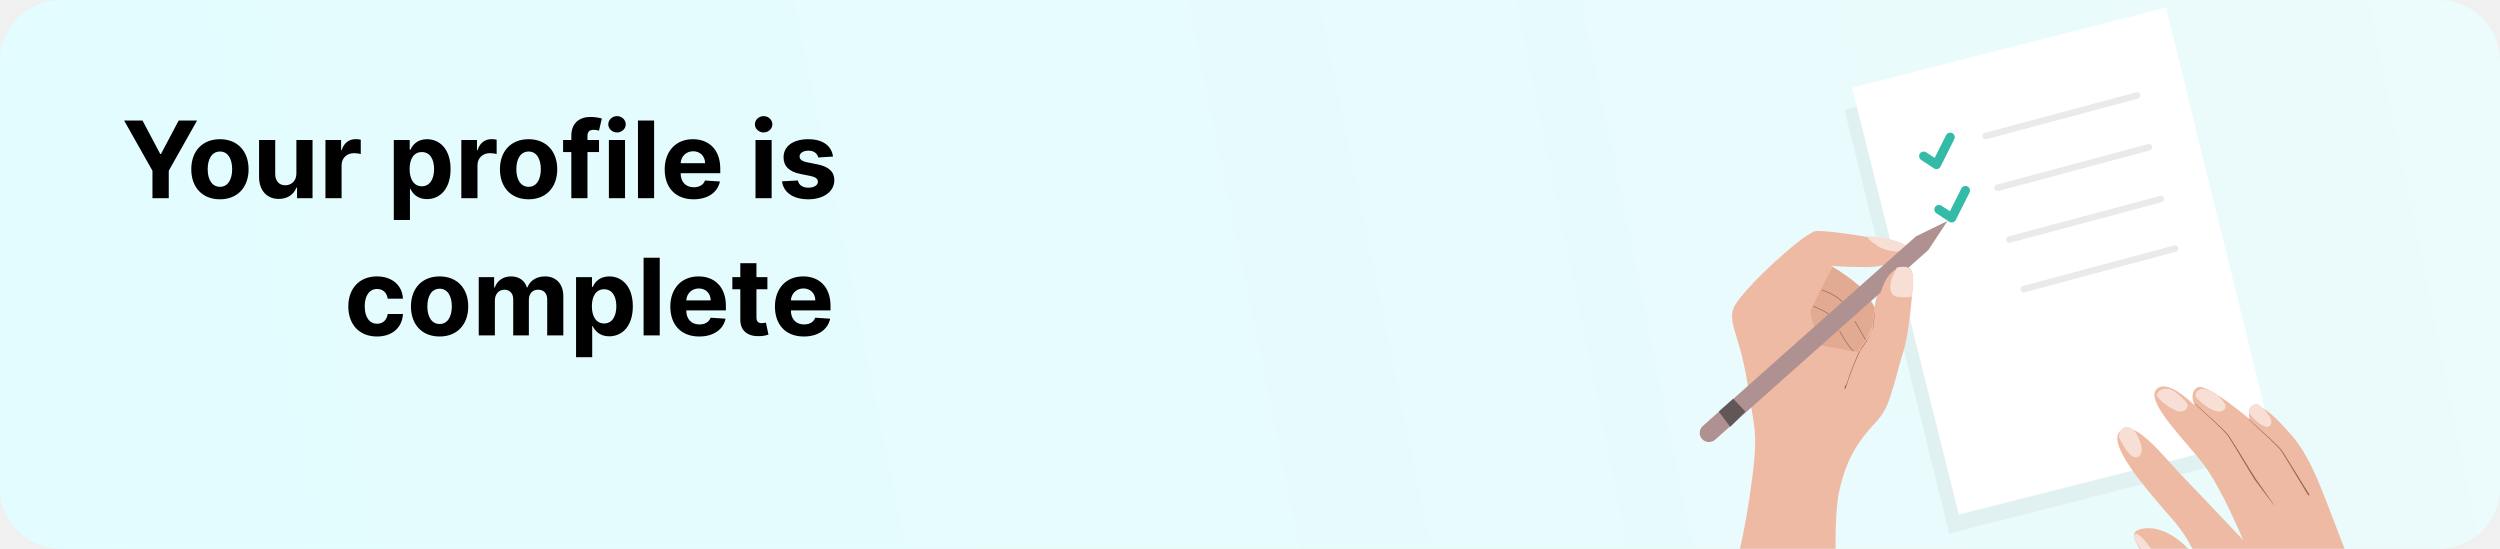
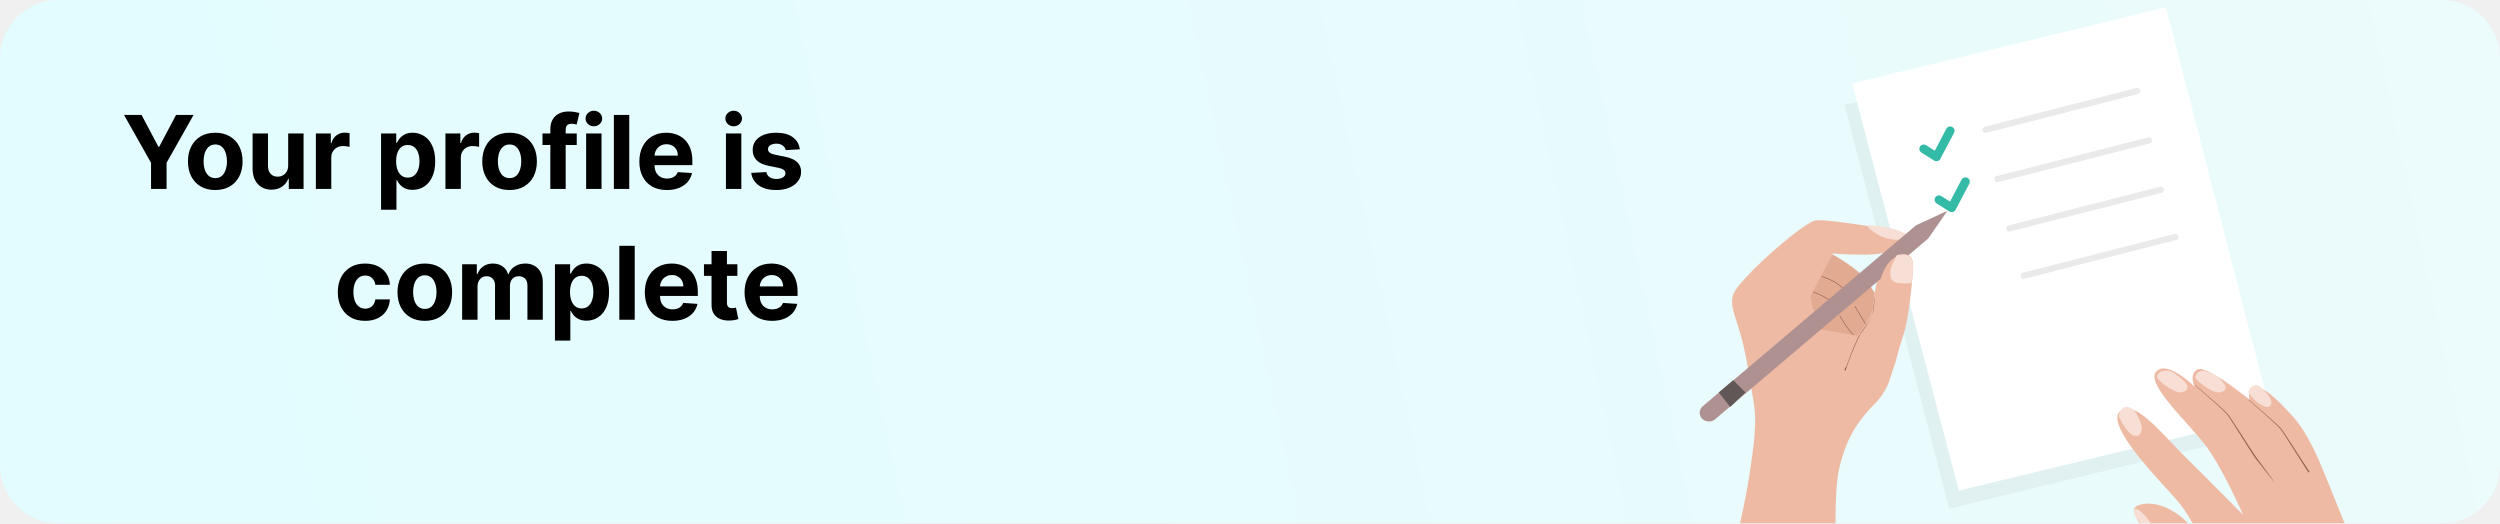
- <svg xmlns="http://www.w3.org/2000/svg" width="328" height="72" viewBox="0 0 328 72" fill="none">
-   <rect width="328" height="72" rx="8" transform="matrix(-1 0 0 1 328 0)" fill="url(#paint0_linear)" />
-   <path d="M16.288 15.818L20.002 22.401V26H22.14V22.401L25.854 15.818H23.442L21.121 20.203H21.021L18.7 15.818H16.288ZM28.854 26.149C31.171 26.149 32.613 24.563 32.613 22.212C32.613 19.845 31.171 18.264 28.854 18.264C26.537 18.264 25.096 19.845 25.096 22.212C25.096 24.563 26.537 26.149 28.854 26.149ZM28.864 24.509C27.795 24.509 27.248 23.529 27.248 22.197C27.248 20.864 27.795 19.88 28.864 19.88C29.913 19.88 30.46 20.864 30.46 22.197C30.46 23.529 29.913 24.509 28.864 24.509ZM38.887 22.749C38.892 23.773 38.191 24.31 37.43 24.31C36.63 24.31 36.113 23.748 36.108 22.848V18.364H33.99V23.226C33.995 25.011 35.039 26.099 36.575 26.099C37.723 26.099 38.549 25.508 38.892 24.613H38.971V26H41.005V18.364H38.887V22.749ZM42.699 26H44.817V21.68C44.817 20.74 45.503 20.094 46.437 20.094C46.731 20.094 47.133 20.143 47.332 20.208V18.329C47.143 18.284 46.88 18.254 46.666 18.254C45.811 18.254 45.11 18.751 44.831 19.696H44.752V18.364H42.699V26ZM51.667 28.864H53.785V24.777H53.85C54.143 25.413 54.785 26.124 56.018 26.124C57.758 26.124 59.115 24.747 59.115 22.192C59.115 19.567 57.698 18.264 56.023 18.264C54.745 18.264 54.133 19.025 53.85 19.646H53.755V18.364H51.667V28.864ZM53.741 22.182C53.741 20.82 54.317 19.95 55.346 19.95C56.395 19.95 56.952 20.859 56.952 22.182C56.952 23.514 56.386 24.439 55.346 24.439C54.327 24.439 53.741 23.544 53.741 22.182ZM60.527 26H62.645V21.68C62.645 20.74 63.331 20.094 64.265 20.094C64.559 20.094 64.962 20.143 65.16 20.208V18.329C64.971 18.284 64.708 18.254 64.494 18.254C63.639 18.254 62.938 18.751 62.66 19.696H62.58V18.364H60.527V26ZM69.35 26.149C71.667 26.149 73.109 24.563 73.109 22.212C73.109 19.845 71.667 18.264 69.35 18.264C67.033 18.264 65.592 19.845 65.592 22.212C65.592 24.563 67.033 26.149 69.35 26.149ZM69.36 24.509C68.291 24.509 67.744 23.529 67.744 22.197C67.744 20.864 68.291 19.88 69.36 19.88C70.409 19.88 70.956 20.864 70.956 22.197C70.956 23.529 70.409 24.509 69.36 24.509ZM78.592 18.364H77.076V17.852C77.076 17.334 77.285 17.031 77.906 17.031C78.16 17.031 78.418 17.086 78.587 17.141L78.96 15.55C78.697 15.47 78.115 15.341 77.464 15.341C76.027 15.341 74.958 16.151 74.958 17.812V18.364H73.879V19.954H74.958V26H77.076V19.954H78.592V18.364ZM79.886 26H82.004V18.364H79.886V26ZM80.95 17.379C81.582 17.379 82.099 16.897 82.099 16.305C82.099 15.719 81.582 15.236 80.95 15.236C80.324 15.236 79.807 15.719 79.807 16.305C79.807 16.897 80.324 17.379 80.95 17.379ZM85.819 15.818H83.701V26H85.819V15.818ZM90.995 26.149C92.884 26.149 94.157 25.229 94.455 23.812L92.497 23.683C92.283 24.265 91.736 24.568 91.03 24.568C89.971 24.568 89.3 23.867 89.3 22.729V22.724H94.5V22.142C94.5 19.547 92.929 18.264 90.911 18.264C88.663 18.264 87.207 19.86 87.207 22.217C87.207 24.638 88.644 26.149 90.995 26.149ZM89.3 21.411C89.345 20.541 90.006 19.845 90.945 19.845C91.865 19.845 92.502 20.501 92.507 21.411H89.3ZM99.123 26H101.24V18.364H99.123V26ZM100.186 17.379C100.818 17.379 101.335 16.897 101.335 16.305C101.335 15.719 100.818 15.236 100.186 15.236C99.56 15.236 99.043 15.719 99.043 16.305C99.043 16.897 99.56 17.379 100.186 17.379ZM109.291 20.541C109.102 19.134 107.968 18.264 106.039 18.264C104.085 18.264 102.798 19.169 102.803 20.641C102.798 21.784 103.519 22.525 105.01 22.823L106.333 23.087C106.999 23.221 107.302 23.465 107.312 23.847C107.302 24.3 106.81 24.623 106.069 24.623C105.313 24.623 104.811 24.3 104.682 23.678L102.599 23.788C102.798 25.249 104.041 26.149 106.064 26.149C108.043 26.149 109.46 25.14 109.465 23.634C109.46 22.53 108.739 21.869 107.257 21.565L105.875 21.287C105.164 21.133 104.901 20.889 104.906 20.521C104.901 20.064 105.418 19.766 106.074 19.766C106.81 19.766 107.247 20.168 107.352 20.66L109.291 20.541ZM49.458 44.149C51.491 44.149 52.769 42.956 52.868 41.201H50.87C50.745 42.016 50.208 42.474 49.482 42.474C48.493 42.474 47.852 41.644 47.852 40.182C47.852 38.74 48.498 37.915 49.482 37.915C50.258 37.915 50.755 38.427 50.87 39.188H52.868C52.779 37.423 51.441 36.264 49.448 36.264C47.131 36.264 45.699 37.87 45.699 40.212C45.699 42.533 47.106 44.149 49.458 44.149ZM57.674 44.149C59.991 44.149 61.433 42.563 61.433 40.212C61.433 37.845 59.991 36.264 57.674 36.264C55.358 36.264 53.916 37.845 53.916 40.212C53.916 42.563 55.358 44.149 57.674 44.149ZM57.684 42.508C56.615 42.508 56.069 41.529 56.069 40.197C56.069 38.864 56.615 37.88 57.684 37.88C58.733 37.88 59.28 38.864 59.28 40.197C59.28 41.529 58.733 42.508 57.684 42.508ZM62.81 44H64.928V39.416C64.928 38.571 65.465 38.009 66.171 38.009C66.867 38.009 67.334 38.486 67.334 39.237V44H69.387V39.337C69.387 38.546 69.84 38.009 70.61 38.009C71.287 38.009 71.794 38.432 71.794 39.282V44H73.907V38.864C73.907 37.209 72.922 36.264 71.5 36.264C70.382 36.264 69.512 36.836 69.198 37.711H69.119C68.875 36.826 68.095 36.264 67.046 36.264C66.017 36.264 65.236 36.811 64.918 37.711H64.829V36.364H62.81V44ZM75.579 46.864H77.697V42.777H77.762C78.055 43.413 78.697 44.124 79.93 44.124C81.67 44.124 83.027 42.747 83.027 40.192C83.027 37.567 81.61 36.264 79.935 36.264C78.657 36.264 78.046 37.025 77.762 37.646H77.668V36.364H75.579V46.864ZM77.653 40.182C77.653 38.82 78.229 37.95 79.258 37.95C80.308 37.95 80.864 38.859 80.864 40.182C80.864 41.514 80.298 42.439 79.258 42.439C78.239 42.439 77.653 41.544 77.653 40.182ZM86.557 33.818H84.439V44H86.557V33.818ZM91.734 44.149C93.623 44.149 94.895 43.229 95.194 41.812L93.235 41.683C93.021 42.265 92.474 42.568 91.768 42.568C90.709 42.568 90.038 41.867 90.038 40.729V40.724H95.239V40.142C95.239 37.547 93.667 36.264 91.649 36.264C89.402 36.264 87.945 37.86 87.945 40.217C87.945 42.638 89.382 44.149 91.734 44.149ZM90.038 39.411C90.083 38.541 90.744 37.845 91.684 37.845C92.603 37.845 93.24 38.501 93.245 39.411H90.038ZM100.682 36.364H99.246V34.534H97.128V36.364H96.084V37.955H97.128V41.932C97.118 43.428 98.137 44.169 99.673 44.104C100.22 44.084 100.608 43.975 100.822 43.906L100.488 42.33C100.384 42.349 100.16 42.399 99.962 42.399C99.539 42.399 99.246 42.24 99.246 41.653V37.955H100.682V36.364ZM105.46 44.149C107.349 44.149 108.622 43.229 108.92 41.812L106.961 41.683C106.748 42.265 106.201 42.568 105.495 42.568C104.436 42.568 103.765 41.867 103.765 40.729V40.724H108.965V40.142C108.965 37.547 107.394 36.264 105.376 36.264C103.128 36.264 101.672 37.86 101.672 40.217C101.672 42.638 103.108 44.149 105.46 44.149ZM103.765 39.411C103.809 38.541 104.471 37.845 105.41 37.845C106.33 37.845 106.966 38.501 106.971 39.411H103.765Z" fill="black" />
-   <mask id="mask0" style="mask-type:alpha" maskUnits="userSpaceOnUse" x="0" y="0" width="328" height="72">
-     <rect width="328" height="72" rx="8" fill="url(#paint1_linear)" />
+ <svg xmlns="http://www.w3.org/2000/svg" width="344" height="72" viewBox="0 0 344 72" fill="none">
+   <rect width="344" height="72" rx="8" transform="matrix(-1 0 0 1 344 0)" fill="url(#paint0_linear_1_53)" />
+   <path d="M17.069 15.818H19.48L21.802 20.203H21.901L24.223 15.818H26.634L22.92 22.401V26H20.783V22.401L17.069 15.818ZM29.621 26.149C28.849 26.149 28.181 25.985 27.617 25.657C27.057 25.326 26.625 24.865 26.32 24.275C26.015 23.682 25.862 22.994 25.862 22.212C25.862 21.423 26.015 20.733 26.32 20.143C26.625 19.55 27.057 19.09 27.617 18.761C28.181 18.43 28.849 18.264 29.621 18.264C30.393 18.264 31.059 18.43 31.619 18.761C32.183 19.09 32.617 19.55 32.922 20.143C33.227 20.733 33.379 21.423 33.379 22.212C33.379 22.994 33.227 23.682 32.922 24.275C32.617 24.865 32.183 25.326 31.619 25.657C31.059 25.985 30.393 26.149 29.621 26.149ZM29.631 24.509C29.982 24.509 30.276 24.409 30.511 24.21C30.746 24.008 30.923 23.733 31.043 23.385C31.165 23.037 31.227 22.641 31.227 22.197C31.227 21.753 31.165 21.357 31.043 21.009C30.923 20.66 30.746 20.385 30.511 20.183C30.276 19.981 29.982 19.88 29.631 19.88C29.276 19.88 28.978 19.981 28.736 20.183C28.497 20.385 28.317 20.66 28.194 21.009C28.075 21.357 28.015 21.753 28.015 22.197C28.015 22.641 28.075 23.037 28.194 23.385C28.317 23.733 28.497 24.008 28.736 24.21C28.978 24.409 29.276 24.509 29.631 24.509ZM39.654 22.749V18.364H41.771V26H39.738V24.613H39.658C39.486 25.06 39.2 25.42 38.798 25.692C38.401 25.963 37.915 26.099 37.342 26.099C36.831 26.099 36.382 25.983 35.994 25.751C35.607 25.519 35.303 25.19 35.085 24.762C34.869 24.334 34.76 23.822 34.757 23.226V18.364H36.874V22.848C36.878 23.299 36.999 23.655 37.237 23.917C37.476 24.179 37.796 24.31 38.197 24.31C38.452 24.31 38.691 24.252 38.913 24.136C39.135 24.016 39.314 23.841 39.45 23.609C39.589 23.377 39.657 23.09 39.654 22.749ZM43.465 26V18.364H45.519V19.696H45.598C45.737 19.222 45.971 18.864 46.299 18.622C46.627 18.377 47.005 18.254 47.433 18.254C47.539 18.254 47.653 18.261 47.776 18.274C47.898 18.287 48.006 18.306 48.099 18.329V20.208C48 20.178 47.862 20.152 47.686 20.129C47.511 20.105 47.35 20.094 47.204 20.094C46.893 20.094 46.614 20.162 46.369 20.298C46.127 20.43 45.935 20.616 45.792 20.854C45.653 21.093 45.583 21.368 45.583 21.68V26H43.465ZM52.434 28.864V18.364H54.522V19.646H54.617C54.71 19.441 54.844 19.232 55.02 19.02C55.199 18.805 55.431 18.625 55.715 18.483C56.004 18.337 56.362 18.264 56.789 18.264C57.346 18.264 57.86 18.41 58.331 18.702C58.801 18.99 59.177 19.426 59.459 20.009C59.741 20.589 59.882 21.317 59.882 22.192C59.882 23.044 59.744 23.763 59.469 24.349C59.197 24.933 58.826 25.375 58.355 25.677C57.888 25.975 57.364 26.124 56.784 26.124C56.373 26.124 56.024 26.056 55.735 25.921C55.45 25.785 55.217 25.614 55.034 25.408C54.852 25.2 54.713 24.989 54.617 24.777H54.552V28.864H52.434ZM54.507 22.182C54.507 22.636 54.57 23.032 54.696 23.37C54.822 23.708 55.005 23.972 55.243 24.16C55.482 24.346 55.772 24.439 56.113 24.439C56.458 24.439 56.75 24.345 56.988 24.155C57.227 23.963 57.407 23.698 57.53 23.36C57.656 23.019 57.719 22.626 57.719 22.182C57.719 21.741 57.658 21.353 57.535 21.018C57.413 20.684 57.232 20.422 56.993 20.233C56.755 20.044 56.461 19.95 56.113 19.95C55.769 19.95 55.477 20.041 55.238 20.223C55.003 20.405 54.822 20.664 54.696 20.999C54.57 21.333 54.507 21.728 54.507 22.182ZM61.294 26V18.364H63.347V19.696H63.426C63.566 19.222 63.799 18.864 64.127 18.622C64.456 18.377 64.833 18.254 65.261 18.254C65.367 18.254 65.481 18.261 65.604 18.274C65.727 18.287 65.834 18.306 65.927 18.329V20.208C65.828 20.178 65.69 20.152 65.514 20.129C65.339 20.105 65.178 20.094 65.032 20.094C64.721 20.094 64.442 20.162 64.197 20.298C63.955 20.43 63.763 20.616 63.62 20.854C63.481 21.093 63.411 21.368 63.411 21.68V26H61.294ZM70.117 26.149C69.345 26.149 68.677 25.985 68.113 25.657C67.553 25.326 67.121 24.865 66.816 24.275C66.511 23.682 66.358 22.994 66.358 22.212C66.358 21.423 66.511 20.733 66.816 20.143C67.121 19.55 67.553 19.09 68.113 18.761C68.677 18.43 69.345 18.264 70.117 18.264C70.889 18.264 71.555 18.43 72.115 18.761C72.679 19.09 73.113 19.55 73.418 20.143C73.723 20.733 73.876 21.423 73.876 22.212C73.876 22.994 73.723 23.682 73.418 24.275C73.113 24.865 72.679 25.326 72.115 25.657C71.555 25.985 70.889 26.149 70.117 26.149ZM70.127 24.509C70.478 24.509 70.772 24.409 71.007 24.21C71.242 24.008 71.419 23.733 71.539 23.385C71.662 23.037 71.723 22.641 71.723 22.197C71.723 21.753 71.662 21.357 71.539 21.009C71.419 20.66 71.242 20.385 71.007 20.183C70.772 19.981 70.478 19.88 70.127 19.88C69.772 19.88 69.474 19.981 69.232 20.183C68.993 20.385 68.813 20.66 68.69 21.009C68.571 21.357 68.511 21.753 68.511 22.197C68.511 22.641 68.571 23.037 68.69 23.385C68.813 23.733 68.993 24.008 69.232 24.21C69.474 24.409 69.772 24.509 70.127 24.509ZM79.359 18.364V19.954H74.646V18.364H79.359ZM75.725 26V17.812C75.725 17.258 75.833 16.799 76.048 16.435C76.267 16.07 76.565 15.797 76.943 15.614C77.321 15.432 77.75 15.341 78.231 15.341C78.555 15.341 78.852 15.366 79.121 15.415C79.392 15.465 79.594 15.51 79.727 15.55L79.349 17.141C79.266 17.114 79.164 17.089 79.041 17.066C78.922 17.043 78.799 17.031 78.673 17.031C78.362 17.031 78.144 17.104 78.022 17.25C77.899 17.392 77.838 17.593 77.838 17.852V26H75.725ZM80.653 26V18.364H82.771V26H80.653ZM81.717 17.379C81.402 17.379 81.132 17.275 80.907 17.066C80.684 16.854 80.573 16.6 80.573 16.305C80.573 16.014 80.684 15.764 80.907 15.555C81.132 15.343 81.402 15.236 81.717 15.236C82.032 15.236 82.3 15.343 82.522 15.555C82.748 15.764 82.86 16.014 82.86 16.305C82.86 16.6 82.748 16.854 82.522 17.066C82.3 17.275 82.032 17.379 81.717 17.379ZM86.585 15.818V26H84.468V15.818H86.585ZM91.762 26.149C90.977 26.149 90.3 25.99 89.734 25.672C89.17 25.35 88.736 24.896 88.431 24.31C88.126 23.72 87.974 23.022 87.974 22.217C87.974 21.431 88.126 20.742 88.431 20.148C88.736 19.555 89.165 19.093 89.719 18.761C90.275 18.43 90.928 18.264 91.677 18.264C92.181 18.264 92.65 18.345 93.085 18.508C93.522 18.667 93.903 18.907 94.228 19.229C94.556 19.55 94.811 19.954 94.994 20.442C95.176 20.926 95.267 21.492 95.267 22.142V22.724H88.819V21.411H93.273C93.273 21.106 93.207 20.836 93.075 20.601C92.942 20.366 92.758 20.182 92.523 20.049C92.291 19.913 92.02 19.845 91.712 19.845C91.391 19.845 91.106 19.92 90.857 20.069C90.612 20.215 90.42 20.412 90.281 20.66C90.141 20.906 90.07 21.179 90.067 21.481V22.729C90.067 23.107 90.136 23.433 90.275 23.708C90.418 23.983 90.619 24.195 90.877 24.345C91.136 24.494 91.442 24.568 91.797 24.568C92.032 24.568 92.248 24.535 92.443 24.469C92.639 24.402 92.806 24.303 92.945 24.171C93.085 24.038 93.191 23.875 93.263 23.683L95.222 23.812C95.123 24.283 94.919 24.694 94.611 25.046C94.306 25.393 93.911 25.665 93.427 25.861C92.947 26.053 92.392 26.149 91.762 26.149ZM99.889 26V18.364H102.007V26H99.889ZM100.953 17.379C100.638 17.379 100.368 17.275 100.143 17.066C99.921 16.854 99.81 16.6 99.81 16.305C99.81 16.014 99.921 15.764 100.143 15.555C100.368 15.343 100.638 15.236 100.953 15.236C101.268 15.236 101.537 15.343 101.759 15.555C101.984 15.764 102.097 16.014 102.097 16.305C102.097 16.6 101.984 16.854 101.759 17.066C101.537 17.275 101.268 17.379 100.953 17.379ZM110.057 20.541L108.119 20.66C108.085 20.495 108.014 20.346 107.905 20.213C107.795 20.077 107.651 19.97 107.472 19.89C107.297 19.807 107.086 19.766 106.841 19.766C106.513 19.766 106.236 19.835 106.011 19.974C105.785 20.11 105.673 20.293 105.673 20.521C105.673 20.704 105.745 20.858 105.891 20.984C106.037 21.11 106.287 21.211 106.642 21.287L108.024 21.565C108.767 21.718 109.32 21.963 109.685 22.301C110.049 22.639 110.231 23.083 110.231 23.634C110.231 24.134 110.084 24.573 109.789 24.951C109.497 25.329 109.096 25.624 108.586 25.836C108.079 26.045 107.494 26.149 106.831 26.149C105.82 26.149 105.015 25.939 104.415 25.518C103.818 25.093 103.468 24.517 103.366 23.788L105.449 23.678C105.512 23.986 105.664 24.222 105.906 24.384C106.148 24.543 106.458 24.623 106.836 24.623C107.207 24.623 107.505 24.552 107.731 24.409C107.959 24.263 108.075 24.076 108.079 23.847C108.075 23.655 107.994 23.498 107.835 23.375C107.676 23.249 107.431 23.153 107.099 23.087L105.777 22.823C105.031 22.674 104.476 22.416 104.111 22.048C103.75 21.68 103.57 21.211 103.57 20.641C103.57 20.15 103.702 19.727 103.967 19.373C104.236 19.018 104.612 18.745 105.096 18.553C105.583 18.36 106.153 18.264 106.806 18.264C107.771 18.264 108.53 18.468 109.083 18.876C109.64 19.283 109.965 19.838 110.057 20.541ZM50.238 44.149C49.456 44.149 48.783 43.983 48.22 43.652C47.66 43.317 47.229 42.853 46.927 42.26C46.629 41.667 46.48 40.984 46.48 40.212C46.48 39.429 46.63 38.743 46.932 38.153C47.237 37.56 47.669 37.098 48.23 36.766C48.79 36.432 49.456 36.264 50.228 36.264C50.894 36.264 51.478 36.385 51.978 36.627C52.479 36.869 52.875 37.209 53.166 37.646C53.458 38.084 53.619 38.597 53.649 39.188H51.65C51.594 38.806 51.444 38.5 51.203 38.268C50.964 38.032 50.651 37.915 50.263 37.915C49.935 37.915 49.648 38.004 49.403 38.183C49.161 38.359 48.972 38.616 48.836 38.954C48.7 39.292 48.632 39.701 48.632 40.182C48.632 40.669 48.699 41.083 48.831 41.425C48.967 41.766 49.158 42.026 49.403 42.205C49.648 42.384 49.935 42.474 50.263 42.474C50.505 42.474 50.722 42.424 50.914 42.325C51.11 42.225 51.27 42.081 51.396 41.892C51.526 41.7 51.61 41.469 51.65 41.201H53.649C53.615 41.784 53.456 42.298 53.171 42.742C52.89 43.183 52.5 43.528 52.003 43.776C51.506 44.025 50.917 44.149 50.238 44.149ZM58.455 44.149C57.683 44.149 57.015 43.985 56.451 43.657C55.891 43.325 55.459 42.865 55.154 42.275C54.849 41.682 54.696 40.994 54.696 40.212C54.696 39.423 54.849 38.733 55.154 38.144C55.459 37.55 55.891 37.09 56.451 36.761C57.015 36.43 57.683 36.264 58.455 36.264C59.227 36.264 59.893 36.43 60.453 36.761C61.017 37.09 61.451 37.55 61.756 38.144C62.061 38.733 62.213 39.423 62.213 40.212C62.213 40.994 62.061 41.682 61.756 42.275C61.451 42.865 61.017 43.325 60.453 43.657C59.893 43.985 59.227 44.149 58.455 44.149ZM58.465 42.508C58.816 42.508 59.109 42.409 59.345 42.21C59.58 42.008 59.757 41.733 59.877 41.385C59.999 41.037 60.061 40.641 60.061 40.197C60.061 39.753 59.999 39.356 59.877 39.008C59.757 38.66 59.58 38.385 59.345 38.183C59.109 37.981 58.816 37.88 58.465 37.88C58.11 37.88 57.812 37.981 57.57 38.183C57.331 38.385 57.151 38.66 57.028 39.008C56.909 39.356 56.849 39.753 56.849 40.197C56.849 40.641 56.909 41.037 57.028 41.385C57.151 41.733 57.331 42.008 57.57 42.21C57.812 42.409 58.11 42.508 58.465 42.508ZM63.59 44V36.364H65.609V37.711H65.698C65.858 37.264 66.123 36.91 66.494 36.652C66.865 36.394 67.309 36.264 67.826 36.264C68.35 36.264 68.796 36.395 69.164 36.657C69.532 36.916 69.777 37.267 69.9 37.711H69.979C70.135 37.273 70.416 36.924 70.824 36.662C71.235 36.397 71.721 36.264 72.281 36.264C72.993 36.264 73.572 36.491 74.016 36.945C74.463 37.396 74.687 38.036 74.687 38.864V44H72.574V39.282C72.574 38.858 72.462 38.539 72.236 38.327C72.011 38.115 71.729 38.009 71.391 38.009C71.007 38.009 70.707 38.132 70.491 38.377C70.276 38.619 70.168 38.939 70.168 39.337V44H68.115V39.237C68.115 38.863 68.007 38.564 67.791 38.342C67.579 38.12 67.299 38.009 66.951 38.009C66.716 38.009 66.504 38.069 66.315 38.188C66.129 38.304 65.982 38.468 65.873 38.68C65.763 38.889 65.708 39.135 65.708 39.416V44H63.59ZM76.36 46.864V36.364H78.448V37.646H78.543C78.635 37.441 78.77 37.232 78.945 37.02C79.124 36.804 79.356 36.626 79.641 36.483C79.93 36.337 80.288 36.264 80.715 36.264C81.272 36.264 81.786 36.41 82.256 36.702C82.727 36.99 83.103 37.426 83.385 38.009C83.667 38.589 83.808 39.317 83.808 40.192C83.808 41.044 83.67 41.763 83.395 42.349C83.123 42.933 82.752 43.375 82.281 43.677C81.814 43.975 81.29 44.124 80.71 44.124C80.299 44.124 79.95 44.056 79.661 43.92C79.376 43.785 79.142 43.614 78.96 43.408C78.778 43.2 78.639 42.989 78.543 42.777H78.478V46.864H76.36ZM78.433 40.182C78.433 40.636 78.496 41.032 78.622 41.37C78.748 41.708 78.93 41.972 79.169 42.16C79.408 42.346 79.698 42.439 80.039 42.439C80.384 42.439 80.675 42.344 80.914 42.156C81.153 41.963 81.333 41.698 81.456 41.36C81.582 41.019 81.645 40.626 81.645 40.182C81.645 39.741 81.584 39.353 81.461 39.019C81.338 38.684 81.158 38.422 80.919 38.233C80.68 38.044 80.387 37.95 80.039 37.95C79.694 37.95 79.403 38.041 79.164 38.223C78.929 38.405 78.748 38.664 78.622 38.999C78.496 39.333 78.433 39.728 78.433 40.182ZM87.337 33.818V44H85.219V33.818H87.337ZM92.514 44.149C91.728 44.149 91.052 43.99 90.486 43.672C89.922 43.35 89.488 42.896 89.183 42.31C88.878 41.72 88.726 41.022 88.726 40.217C88.726 39.431 88.878 38.742 89.183 38.148C89.488 37.555 89.917 37.093 90.471 36.761C91.028 36.43 91.68 36.264 92.43 36.264C92.933 36.264 93.402 36.345 93.836 36.508C94.274 36.667 94.655 36.907 94.98 37.229C95.308 37.55 95.563 37.955 95.746 38.442C95.928 38.926 96.019 39.492 96.019 40.142V40.724H89.571V39.411H94.025C94.025 39.106 93.959 38.836 93.826 38.601C93.694 38.365 93.51 38.182 93.275 38.049C93.043 37.913 92.772 37.845 92.464 37.845C92.143 37.845 91.858 37.92 91.609 38.069C91.364 38.215 91.172 38.412 91.032 38.66C90.893 38.906 90.822 39.179 90.819 39.481V40.729C90.819 41.106 90.888 41.433 91.028 41.708C91.17 41.983 91.371 42.195 91.629 42.344C91.888 42.494 92.194 42.568 92.549 42.568C92.784 42.568 92.999 42.535 93.195 42.469C93.391 42.403 93.558 42.303 93.697 42.17C93.836 42.038 93.942 41.876 94.015 41.683L95.974 41.812C95.875 42.283 95.671 42.694 95.363 43.045C95.058 43.394 94.663 43.665 94.18 43.861C93.699 44.053 93.144 44.149 92.514 44.149ZM101.463 36.364V37.955H96.864V36.364H101.463ZM97.908 34.534H100.026V41.653C100.026 41.849 100.056 42.001 100.116 42.111C100.175 42.217 100.258 42.291 100.364 42.334C100.473 42.378 100.599 42.399 100.742 42.399C100.841 42.399 100.941 42.391 101.04 42.374C101.14 42.354 101.216 42.34 101.269 42.33L101.602 43.906C101.496 43.939 101.347 43.977 101.155 44.02C100.962 44.066 100.729 44.094 100.454 44.104C99.943 44.124 99.496 44.056 99.111 43.901C98.73 43.745 98.433 43.503 98.221 43.175C98.009 42.847 97.905 42.432 97.908 41.932V34.534ZM106.241 44.149C105.455 44.149 104.779 43.99 104.212 43.672C103.649 43.35 103.214 42.896 102.91 42.31C102.605 41.72 102.452 41.022 102.452 40.217C102.452 39.431 102.605 38.742 102.91 38.148C103.214 37.555 103.644 37.093 104.197 36.761C104.754 36.43 105.407 36.264 106.156 36.264C106.66 36.264 107.129 36.345 107.563 36.508C108 36.667 108.382 36.907 108.706 37.229C109.035 37.55 109.29 37.955 109.472 38.442C109.654 38.926 109.746 39.492 109.746 40.142V40.724H103.297V39.411H107.752C107.752 39.106 107.686 38.836 107.553 38.601C107.42 38.365 107.237 38.182 107.001 38.049C106.769 37.913 106.499 37.845 106.191 37.845C105.869 37.845 105.584 37.92 105.336 38.069C105.09 38.215 104.898 38.412 104.759 38.66C104.62 38.906 104.549 39.179 104.545 39.481V40.729C104.545 41.106 104.615 41.433 104.754 41.708C104.897 41.983 105.097 42.195 105.356 42.344C105.614 42.494 105.921 42.568 106.275 42.568C106.511 42.568 106.726 42.535 106.922 42.469C107.117 42.403 107.285 42.303 107.424 42.17C107.563 42.038 107.669 41.876 107.742 41.683L109.701 41.812C109.601 42.283 109.397 42.694 109.089 43.045C108.784 43.394 108.39 43.665 107.906 43.861C107.425 44.053 106.87 44.149 106.241 44.149Z" fill="black" />
+   <mask id="mask0_1_53" style="mask-type:alpha" maskUnits="userSpaceOnUse" x="0" y="0" width="344" height="72">
+     <rect width="344" height="72" rx="8" fill="url(#paint1_linear_1_53)" />
  </mask>
-   <g mask="url(#mask0)">
-     <path fill-rule="evenodd" clip-rule="evenodd" d="M296 59.713L255.745 70L242 14.421L282.421 4L296 59.713Z" fill="black" fill-opacity="0.04" />
-     <path fill-rule="evenodd" clip-rule="evenodd" d="M298 57.136L257 67.5L243 11.5L284.17 1L298 57.136Z" fill="white" />
-     <path fill-rule="evenodd" clip-rule="evenodd" d="M240.428 35C240.428 35 243.97 37.051 245.032 38.76C246.095 40.469 247.158 42.349 246.981 43.375C246.803 44.4 243.616 47.819 242.73 47.99C241.845 48.16 238.943 46.179 238.235 44.982C237.526 43.786 236 41.666 236 41.666L240.428 35Z" fill="#E3AA92" />
-     <path fill-rule="evenodd" clip-rule="evenodd" d="M244.948 45C244.902 44.919 244.782 44.705 244.612 44.406C244.394 44.02 244.094 43.493 243.767 42.928C243.622 42.678 243.472 42.42 243.321 42.163L243.387 42.103C244.108 43.33 244.822 44.599 245 44.916C244.983 44.944 244.965 44.972 244.948 45ZM241.937 39.931C241.936 39.93 241.936 39.928 241.935 39.927C241.21 38.899 239.504 38.256 239.091 38.114C239.032 38.094 239 38.084 239 38.084L239.013 38.04C239.019 38.027 239.025 38.014 239.032 38C239.165 38.044 241.167 38.699 242.002 39.871L241.937 39.931Z" fill="#956550" />
-     <path fill-rule="evenodd" clip-rule="evenodd" d="M243.265 46.115L243.117 46.088C242.61 45.578 242.078 44.751 241.603 43.938C241.508 43.775 241.415 43.612 241.325 43.452L241.389 43.395C241.482 43.559 241.578 43.727 241.676 43.896C242.176 44.754 242.746 45.628 243.265 46.115ZM239.997 41.326C239.814 41.18 239.583 41.034 239.341 40.9C238.926 40.668 238.48 40.467 238.19 40.343C237.996 40.261 237.872 40.213 237.872 40.213L237.903 40.134C237.903 40.134 238.403 40.328 238.96 40.604C239.349 40.798 239.764 41.029 240.061 41.268L239.997 41.326Z" fill="#956550" />
-     <path fill-rule="evenodd" clip-rule="evenodd" d="M250.418 38.194C250.413 38.246 250.408 38.302 250.403 38.358C250.401 38.39 250.398 38.424 250.394 38.457C250.387 38.525 250.382 38.594 250.376 38.667C250.362 38.814 250.349 38.971 250.333 39.135C250.327 39.202 250.322 39.27 250.315 39.339C250.31 39.388 250.307 39.439 250.301 39.489C250.29 39.616 250.278 39.748 250.264 39.881C250.234 40.192 250.202 40.521 250.165 40.861C250.154 40.959 250.143 41.057 250.133 41.156C250.102 41.42 250.072 41.688 250.038 41.96C250.03 42.038 250.019 42.116 250.009 42.193C249.964 42.548 249.915 42.908 249.861 43.266C249.823 43.512 249.785 43.759 249.742 44.002C249.736 44.048 249.727 44.095 249.719 44.141C249.705 44.221 249.692 44.303 249.676 44.382C249.639 44.585 249.602 44.784 249.562 44.98C249.545 45.066 249.526 45.15 249.508 45.235C249.381 45.826 249.239 46.378 249.077 46.863C248.253 49.336 248.715 52.453 246.226 55.27C246.164 55.339 246.101 55.407 246.037 55.476C245.316 56.241 244.704 56.971 244.178 57.7C242.729 59.705 241.928 61.703 241.308 64.427C240.464 68.143 240.971 77.6 240.971 77.6L240.14 77.639L226.784 78.276C226.784 78.276 228.642 71.351 229.486 65.609C229.802 63.453 230.025 61.796 230.152 60.418C230.175 60.161 230.196 59.914 230.212 59.676C230.348 57.778 230.273 56.393 229.993 54.801C229.486 51.929 229.148 48.383 227.966 44.667C227.627 43.603 227.4 42.815 227.299 42.173C227.264 41.95 227.245 41.744 227.242 41.552C227.218 40.363 227.802 39.635 229.148 38.081C231.344 35.547 236.917 30.481 238.268 30.312C239.087 30.209 243.252 30.727 246.446 31.376C248.265 31.746 249.77 32.16 250.161 32.525C250.217 32.575 250.251 32.627 250.259 32.676C250.369 33.337 249.405 34.141 247.831 34.619C246.988 34.877 245.973 35.041 244.855 35.041C241.646 35.041 240.464 34.872 240.464 34.872C240.464 34.872 237.931 39.939 237.593 40.614C237.338 41.124 238.24 43.563 238.696 44.725C238.842 45.101 238.944 45.343 238.944 45.343L239.476 45.438L243.636 46.181L243.673 46.187C243.673 46.187 245.53 43.823 245.699 42.303C245.868 40.783 246.206 36.392 248.401 35.379C248.455 35.353 248.508 35.331 248.559 35.309C248.656 35.269 248.751 35.233 248.841 35.205C248.874 35.193 248.908 35.183 248.94 35.174C248.993 35.159 249.043 35.147 249.092 35.135C249.117 35.13 249.144 35.125 249.17 35.12C249.221 35.112 249.27 35.105 249.317 35.1C249.341 35.098 249.364 35.097 249.386 35.095C249.57 35.085 249.727 35.114 249.857 35.173C249.953 35.215 250.036 35.276 250.105 35.352C250.57 35.843 250.529 36.961 250.428 38.081C250.425 38.118 250.421 38.155 250.418 38.194Z" fill="#EEBAA4" />
-     <path fill-rule="evenodd" clip-rule="evenodd" d="M250.5 32.5C250.339 32.665 249.605 32.972 249.396 32.987C248.765 33.031 248.128 32.964 247.508 32.786C247.132 32.678 246.303 32.337 246 32C246 32 244.994 31.407 245 31C247.5 31 250.079 31.944 250.5 32.5Z" fill="#F7DFD5" />
-     <path fill-rule="evenodd" clip-rule="evenodd" d="M253 32.8L225.019 57.693C224.52 58.137 223.754 58.094 223.308 57.597C222.862 57.1 222.905 56.337 223.404 55.893L251.385 31L255.5 29L253 32.8Z" fill="#B09191" />
-     <path fill-rule="evenodd" clip-rule="evenodd" d="M225.5 54L227 56L229 54L227.401 52.318L225.5 54Z" fill="#615757" />
-     <path fill-rule="evenodd" clip-rule="evenodd" d="M250.933 37.962C250.906 38.253 250.875 38.606 250.837 39.006C250.639 41.132 250.28 44.552 249.554 46.667C248.713 49.118 248.541 52.208 246 55L244 45.99L244.038 45.997C244.038 45.997 245.934 43.653 246.107 42.147C246.279 40.64 246.624 36.288 248.865 35.283C249.025 35.211 249.173 35.154 249.313 35.111C251.104 34.544 251.094 36.252 250.933 37.962Z" fill="#EEBAA4" />
-     <path fill-rule="evenodd" clip-rule="evenodd" d="M250.915 37.909C250.88 38.196 250.841 38.543 250.792 38.936C250.744 38.947 250.696 38.952 250.648 38.957C250.19 39.008 249.724 39.013 249.263 38.975C249.005 38.954 248.738 38.914 248.528 38.799C248.217 38.63 248.087 38.329 248.037 38.043C247.877 37.166 248.267 36.301 248.679 35.492C248.735 35.38 248.786 35.24 248.856 35.109C251.132 34.551 251.119 36.23 250.915 37.909Z" fill="#F7DFD5" />
-     <path fill-rule="evenodd" clip-rule="evenodd" d="M244.058 46L244.035 45.996L244.026 45.994L244 45.99C244.187 45.709 244.38 45.432 244.569 45.154C244.711 44.943 244.856 44.734 244.995 44.521C245.006 44.541 245.012 44.551 245.012 44.551L245.05 44.529C244.576 45.34 244.058 46 244.058 46ZM245.067 44.5C245.061 44.49 245.052 44.474 245.039 44.453C245.19 44.22 245.332 43.983 245.455 43.736C245.577 43.488 245.675 43.227 245.718 42.954C245.76 42.681 245.784 42.399 245.818 42.122C245.861 41.747 245.911 41.373 245.97 41C245.98 41.02 245.99 41.039 246 41.059C245.904 41.701 245.851 42.267 245.81 42.637C245.748 43.197 245.421 43.889 245.067 44.5Z" fill="#956550" />
-     <path fill-rule="evenodd" clip-rule="evenodd" d="M242.074 51C242.065 51 242.055 50.997 242.045 50.992C242.007 50.971 241.99 50.912 242.006 50.861L242.006 50.86C242.023 50.809 242.04 50.758 242.057 50.706C242.213 50.531 242.307 50.256 242.391 49.999C242.845 48.624 243.374 47.291 243.971 46.021L244 46.155C243.888 46.386 243.779 46.618 243.674 46.854C243.095 48.165 242.591 49.539 242.144 50.937L242.143 50.94C242.131 50.977 242.103 51 242.074 51ZM243.968 46.006L243.942 46L243.968 46.006Z" fill="#875D4B" />
-     <mask id="mask1" style="mask-type:alpha" maskUnits="userSpaceOnUse" x="277" y="50" width="33" height="27">
-       <path d="M277.5 50.5H309.707L309.5 77H277.442L277.5 50.5Z" fill="white" />
+   <g mask="url(#mask0_1_53)">
+     <path fill-rule="evenodd" clip-rule="evenodd" d="M310.439 59.713L268.221 70L253.805 14.421L296.198 4L310.439 59.713Z" fill="black" fill-opacity="0.04" />
+     <path fill-rule="evenodd" clip-rule="evenodd" d="M312.537 57.136L269.537 67.5L254.854 11.5L298.032 1L312.537 57.136Z" fill="white" />
+     <path fill-rule="evenodd" clip-rule="evenodd" d="M252.156 35C252.156 35 255.871 37.051 256.985 38.76C258.1 40.469 259.214 42.349 259.028 43.375C258.843 44.4 255.499 47.819 254.571 47.99C253.642 48.16 250.599 46.179 249.856 44.982C249.113 43.786 247.512 41.666 247.512 41.666L252.156 35Z" fill="#E3AA92" />
+     <path fill-rule="evenodd" clip-rule="evenodd" d="M256.896 45C256.848 44.919 256.722 44.705 256.545 44.406C256.316 44.02 256.001 43.493 255.658 42.928C255.506 42.678 255.349 42.42 255.191 42.163L255.259 42.103C256.016 43.33 256.765 44.599 256.951 44.916C256.933 44.944 256.915 44.972 256.896 45ZM253.739 39.931C253.738 39.93 253.738 39.928 253.737 39.927C252.976 38.899 251.187 38.256 250.754 38.114C250.692 38.094 250.659 38.084 250.659 38.084L250.672 38.04C250.678 38.027 250.685 38.014 250.692 38C250.831 38.044 252.931 38.699 253.807 39.871L253.739 39.931Z" fill="#956550" />
+     <path fill-rule="evenodd" clip-rule="evenodd" d="M255.131 46.115L254.976 46.088C254.445 45.578 253.887 44.751 253.389 43.938C253.288 43.775 253.191 43.612 253.097 43.452L253.164 43.395C253.261 43.559 253.362 43.727 253.465 43.896C253.99 44.754 254.588 45.628 255.131 46.115ZM251.705 41.326C251.513 41.18 251.27 41.034 251.017 40.9C250.581 40.668 250.113 40.467 249.809 40.343C249.606 40.261 249.476 40.213 249.476 40.213L249.508 40.134C249.508 40.134 250.032 40.328 250.617 40.604C251.024 40.798 251.46 41.029 251.772 41.268L251.705 41.326Z" fill="#956550" />
+     <path fill-rule="evenodd" clip-rule="evenodd" d="M262.634 38.194C262.628 38.246 262.623 38.302 262.618 38.358C262.616 38.39 262.612 38.424 262.609 38.457C262.601 38.525 262.596 38.594 262.589 38.667C262.575 38.814 262.561 38.971 262.545 39.135C262.538 39.202 262.533 39.27 262.526 39.339C262.52 39.388 262.517 39.439 262.511 39.489C262.499 39.616 262.486 39.748 262.472 39.881C262.44 40.192 262.407 40.521 262.368 40.861C262.357 40.959 262.345 41.057 262.334 41.156C262.302 41.42 262.27 41.688 262.235 41.96C262.226 42.038 262.216 42.116 262.205 42.193C262.157 42.548 262.106 42.908 262.049 43.266C262.01 43.512 261.969 43.759 261.925 44.002C261.918 44.048 261.909 44.095 261.9 44.141C261.886 44.221 261.872 44.303 261.856 44.382C261.817 44.585 261.778 44.784 261.736 44.98C261.718 45.066 261.698 45.15 261.679 45.235C261.546 45.826 261.397 46.378 261.227 46.863C260.363 49.336 260.848 52.453 258.237 55.27C258.172 55.339 258.106 55.407 258.039 55.476C257.282 56.241 256.641 56.971 256.089 57.7C254.569 59.705 253.729 61.703 253.079 64.427C252.194 68.143 252.725 77.6 252.725 77.6L251.854 77.639L237.847 78.276C237.847 78.276 239.795 71.351 240.681 65.609C241.012 63.453 241.246 61.796 241.379 60.418C241.403 60.161 241.425 59.914 241.442 59.676C241.584 57.778 241.506 56.393 241.212 54.801C240.681 51.929 240.326 48.383 239.086 44.667C238.73 43.603 238.493 42.815 238.387 42.173C238.35 41.95 238.33 41.744 238.327 41.552C238.302 40.363 238.915 39.635 240.326 38.081C242.629 35.547 248.474 30.481 249.891 30.312C250.75 30.209 255.118 30.727 258.467 31.376C260.375 31.746 261.953 32.16 262.364 32.525C262.423 32.575 262.458 32.627 262.467 32.676C262.582 33.337 261.571 34.141 259.92 34.619C259.036 34.877 257.972 35.041 256.799 35.041C253.434 35.041 252.194 34.872 252.194 34.872C252.194 34.872 249.537 39.938 249.183 40.614C248.915 41.124 249.861 43.563 250.339 44.725C250.493 45.101 250.6 45.343 250.6 45.343L251.157 45.438L255.52 46.181L255.559 46.187C255.559 46.187 257.508 43.823 257.685 42.303C257.862 40.783 258.216 36.392 260.519 35.379C260.575 35.353 260.63 35.331 260.683 35.309C260.786 35.269 260.885 35.233 260.979 35.205C261.014 35.193 261.05 35.183 261.084 35.174C261.139 35.159 261.192 35.147 261.243 35.135C261.27 35.13 261.298 35.125 261.324 35.12C261.378 35.112 261.429 35.105 261.479 35.1C261.503 35.098 261.528 35.097 261.551 35.095C261.744 35.085 261.909 35.114 262.045 35.173C262.146 35.215 262.233 35.276 262.306 35.352C262.793 35.843 262.75 36.961 262.644 38.081C262.64 38.118 262.637 38.155 262.634 38.194Z" fill="#EEBAA4" />
+     <path fill-rule="evenodd" clip-rule="evenodd" d="M262.72 32.5C262.55 32.665 261.78 32.972 261.562 32.987C260.899 33.031 260.232 32.964 259.581 32.786C259.187 32.678 258.318 32.337 258 32C258 32 256.945 31.407 256.951 31C259.573 31 262.278 31.944 262.72 32.5Z" fill="#F7DFD5" />
+     <path fill-rule="evenodd" clip-rule="evenodd" d="M265.341 32.8L235.996 57.693C235.472 58.137 234.669 58.094 234.201 57.597C233.733 57.1 233.779 56.337 234.302 55.893L263.648 31L267.963 29L265.341 32.8Z" fill="#B09191" />
+     <path fill-rule="evenodd" clip-rule="evenodd" d="M236.5 54L238.073 56L240.171 54L238.494 52.318L236.5 54Z" fill="#615757" />
+     <path fill-rule="evenodd" clip-rule="evenodd" d="M263.174 37.962C263.145 38.253 263.113 38.606 263.073 39.006C262.865 41.132 262.489 44.552 261.728 46.667C260.845 49.118 260.665 52.208 258 55L255.902 45.99L255.942 45.997C255.942 45.997 257.931 43.653 258.112 42.147C258.293 40.64 258.654 36.288 261.004 35.283C261.173 35.211 261.328 35.154 261.475 35.111C263.353 34.544 263.342 36.252 263.174 37.962Z" fill="#EEBAA4" />
+     <path fill-rule="evenodd" clip-rule="evenodd" d="M263.155 37.909C263.118 38.196 263.077 38.543 263.026 38.936C262.976 38.947 262.925 38.952 262.875 38.957C262.394 39.008 261.905 39.013 261.423 38.975C261.152 38.954 260.871 38.914 260.651 38.799C260.325 38.63 260.189 38.329 260.136 38.043C259.968 37.166 260.377 36.301 260.809 35.492C260.869 35.38 260.922 35.24 260.995 35.109C263.382 34.551 263.369 36.23 263.155 37.909Z" fill="#F7DFD5" />
+     <path fill-rule="evenodd" clip-rule="evenodd" d="M255.964 46L255.939 45.996L255.93 45.994L255.902 45.99C256.099 45.709 256.301 45.432 256.499 45.154C256.648 44.943 256.8 44.734 256.946 44.521C256.958 44.541 256.964 44.551 256.964 44.551L257.004 44.529C256.507 45.34 255.964 46 255.964 46ZM257.021 44.5C257.015 44.49 257.005 44.474 256.992 44.453C257.15 44.22 257.299 43.983 257.428 43.736C257.556 43.488 257.659 43.227 257.705 42.954C257.748 42.681 257.773 42.399 257.809 42.122C257.855 41.747 257.906 41.373 257.969 41C257.979 41.02 257.99 41.039 258 41.059C257.899 41.701 257.844 42.267 257.801 42.637C257.735 43.197 257.393 43.889 257.021 44.5Z" fill="#956550" />
+     <path fill-rule="evenodd" clip-rule="evenodd" d="M253.883 51C253.873 51 253.862 50.997 253.852 50.992C253.813 50.971 253.794 50.912 253.811 50.861L253.811 50.86C253.829 50.809 253.847 50.758 253.865 50.706C254.028 50.531 254.127 50.256 254.215 49.999C254.691 48.624 255.246 47.291 255.872 46.021L255.902 46.155C255.785 46.386 255.67 46.618 255.56 46.854C254.953 48.165 254.424 49.539 253.955 50.937L253.955 50.94C253.942 50.977 253.913 51 253.883 51ZM255.869 46.006L255.841 46L255.869 46.006Z" fill="#875D4B" />
+     <mask id="mask1_1_53" style="mask-type:alpha" maskUnits="userSpaceOnUse" x="290" y="50" width="35" height="27">
+       <path d="M291.037 50.5H324.814L324.598 77H290.976L291.037 50.5Z" fill="white" />
    </mask>
-     <g mask="url(#mask1)">
-       <path fill-rule="evenodd" clip-rule="evenodd" d="M310 78.203L286.313 80.411C286.313 80.411 284.641 76.695 282.889 74.745C282.786 74.631 282.681 74.513 282.578 74.395C281.011 72.604 279.492 70.498 280.13 69.786C280.163 69.746 280.201 69.713 280.246 69.683C280.447 69.553 280.747 69.431 281.134 69.36C282.599 69.09 285.27 69.563 288.064 73.132C288.103 73.183 288.143 73.235 288.184 73.288C288.184 73.288 287.488 70.999 285.186 68.317C283.148 65.941 277.699 60.044 277.795 57.435C277.806 57.099 277.909 56.818 278.121 56.607C278.655 56.077 279.336 56.103 280.104 56.482C282.037 57.431 284.524 60.609 286.599 62.755C289.527 65.782 294.292 70.847 294.292 70.847C294.292 70.847 291.486 64.049 289.081 60.895C286.981 58.142 282.723 53.936 282.659 51.856C282.648 51.554 282.729 51.294 282.917 51.093C283.288 50.695 283.789 50.63 284.332 50.757C285.923 51.128 287.871 53.146 287.94 53.217C287.919 53.171 287.581 52.43 287.686 51.747C287.743 51.391 287.919 51.05 288.323 50.83C288.703 50.624 289.519 50.961 290.463 51.52C292.518 52.741 295.169 55.018 295.169 55.018C295.169 55.018 295.007 54.616 295.083 54.193C295.138 53.895 295.311 53.585 295.742 53.396C295.936 53.31 296.159 53.305 296.406 53.371C297.489 53.655 299.041 55.259 300.743 57.213C302.837 59.613 304.271 63.341 305.306 66.02C305.488 66.492 305.752 67.178 306.063 67.988C307.517 71.758 310 78.203 310 78.203Z" fill="#EEBAA4" />
+     <g mask="url(#mask1_1_53)">
+       <path fill-rule="evenodd" clip-rule="evenodd" d="M325.122 78.203L300.28 80.411C300.28 80.411 298.526 76.695 296.688 74.745C296.581 74.631 296.471 74.513 296.362 74.395C294.719 72.604 293.126 70.498 293.795 69.786C293.83 69.746 293.869 69.713 293.917 69.683C294.127 69.553 294.442 69.431 294.848 69.36C296.385 69.09 299.186 69.563 302.116 73.132C302.157 73.183 302.199 73.235 302.241 73.288C302.241 73.288 301.512 70.999 299.097 68.317C296.96 65.941 291.246 60.044 291.346 57.435C291.357 57.099 291.466 56.818 291.688 56.607C292.248 56.077 292.963 56.103 293.767 56.482C295.795 57.431 298.403 60.609 300.58 62.755C303.651 65.782 308.648 70.847 308.648 70.847C308.648 70.847 305.705 64.049 303.182 60.895C300.98 58.142 296.515 53.936 296.447 51.856C296.436 51.554 296.521 51.294 296.718 51.093C297.107 50.695 297.632 50.63 298.202 50.757C299.871 51.128 301.914 53.146 301.986 53.217C301.964 53.171 301.609 52.43 301.719 51.747C301.779 51.391 301.963 51.05 302.388 50.83C302.786 50.624 303.642 50.961 304.632 51.52C306.787 52.741 309.567 55.018 309.567 55.018C309.567 55.018 309.398 54.616 309.477 54.193C309.535 53.895 309.717 53.585 310.169 53.396C310.372 53.31 310.606 53.305 310.865 53.371C312.001 53.655 313.628 55.259 315.414 57.213C317.609 59.613 319.113 63.341 320.199 66.02C320.39 66.492 320.667 67.178 320.993 67.988C322.518 71.758 325.122 78.203 325.122 78.203Z" fill="#EEBAA4" />
    </g>
-     <path fill-rule="evenodd" clip-rule="evenodd" d="M282.999 73.577C283.007 73.724 282.966 73.877 282.869 74C281.138 72.445 279.461 70.618 280.165 70C280.222 70.002 280.288 70.019 280.363 70.052C280.931 70.301 281.379 70.908 281.708 71.329C282.117 71.849 282.475 72.394 282.779 72.956C282.886 73.156 282.989 73.361 282.999 73.577Z" fill="#F7DFD5" />
-     <path fill-rule="evenodd" clip-rule="evenodd" d="M280.992 58.795C281.021 59.102 280.974 59.434 280.823 59.669C280.613 59.993 280.242 60.065 279.932 59.946C279.623 59.825 279.364 59.543 279.129 59.251C278.873 58.933 278.302 58.091 278 57.306C278.009 56.949 278.091 56.652 278.261 56.428C278.688 55.867 279.232 55.895 279.845 56.296L279.86 56.311C280.25 56.742 280.531 57.321 280.761 57.922C280.866 58.198 280.962 58.487 280.992 58.795Z" fill="#F7DFD5" />
-     <path fill-rule="evenodd" clip-rule="evenodd" d="M286.229 53.991C285.834 54.041 285.45 53.873 285.118 53.691C284.332 53.259 283.5 52.663 283.001 51.978C282.99 51.723 283.072 51.504 283.262 51.333C283.637 50.997 284.144 50.942 284.694 51.05L284.725 51.06C285.116 51.222 285.447 51.469 285.757 51.725C286.077 51.988 286.382 52.263 286.655 52.561C286.796 52.717 286.929 52.882 286.981 53.072C287.089 53.479 286.72 53.929 286.229 53.991Z" fill="#F7DFD5" />
-     <path fill-rule="evenodd" clip-rule="evenodd" d="M291.985 53.456C291.909 53.782 291.522 53.991 291.154 54C290.786 54.007 290.437 53.856 290.119 53.689C289.51 53.367 288.954 52.963 288.475 52.494C288.291 52.316 288.116 52.12 288 51.9C288.058 51.572 288.236 51.259 288.647 51.056C289.032 50.867 289.861 51.177 290.818 51.691C290.934 51.802 291.045 51.92 291.152 52.036C291.321 52.219 291.482 52.406 291.64 52.597C291.847 52.848 292.058 53.149 291.985 53.456Z" fill="#F7DFD5" />
-     <path fill-rule="evenodd" clip-rule="evenodd" d="M297.996 55.263C298.017 55.491 297.95 55.742 297.785 55.881C297.518 56.108 297.132 55.971 296.834 55.801C296.554 55.643 296.283 55.463 296.038 55.246C295.813 55.051 295.611 54.827 295.409 54.604C295.266 54.445 295.104 54.212 295 53.962C295.055 53.631 295.228 53.287 295.657 53.077C295.85 52.982 296.072 52.977 296.318 53.05C296.632 53.263 296.918 53.57 297.134 53.817C297.358 54.073 297.581 54.333 297.76 54.629C297.876 54.821 297.974 55.033 297.996 55.263Z" fill="#F7DFD5" />
-     <path fill-rule="evenodd" clip-rule="evenodd" d="M302.908 65C302.877 65 302.847 64.985 302.83 64.959C302.534 64.506 302.273 64.057 301.998 63.604L301.183 62.249C300.639 61.346 300.098 60.441 299.536 59.549C299.391 59.329 299.261 59.098 299.087 58.905C298.909 58.709 298.722 58.519 298.531 58.331C298.151 57.955 297.762 57.585 297.371 57.217C296.588 56.483 295.797 55.756 295.001 55.034L295 55.003C295.012 55.012 295.018 55.017 295.018 55.017C295.018 55.017 295.015 55.011 295.011 55.001L295.035 55C295.839 55.715 296.638 56.435 297.43 57.162C297.825 57.526 298.218 57.893 298.604 58.266C298.797 58.453 298.987 58.642 299.17 58.84C299.357 59.043 299.488 59.274 299.637 59.493C300.209 60.382 300.76 61.282 301.314 62.179C301.869 63.074 302.414 63.987 302.981 64.862L302.987 64.87C303.013 64.911 302.999 64.963 302.956 64.987C302.941 64.996 302.924 65 302.908 65Z" fill="#956550" />
-     <path fill-rule="evenodd" clip-rule="evenodd" d="M295.83 62.959C295.847 62.985 295.903 62.821 295.83 62.959C295.534 62.506 295.273 62.057 294.998 61.604L294.183 60.249C293.639 59.346 293.098 58.441 292.536 57.549C292.391 57.329 292.261 57.098 292.087 56.905C291.909 56.709 291.722 56.519 291.531 56.331C291.151 55.955 290.762 55.585 290.371 55.217C289.588 54.483 288.797 53.756 288.001 53.034L288 53.003C288.012 53.012 288.018 53.017 288.018 53.017C288.018 53.017 288.015 53.011 288.011 53.001L288.035 53C288.839 53.715 289.638 54.435 290.43 55.162C290.825 55.526 291.218 55.893 291.604 56.266C291.797 56.453 291.987 56.642 292.17 56.84C292.357 57.043 292.488 57.274 292.637 57.493C293.209 58.382 293.76 59.282 294.314 60.179C294.869 61.074 295.414 61.987 295.981 62.862L295.987 62.87C296.013 62.911 298.543 66.476 298.5 66.5C298.485 66.508 295.83 62.959 295.83 62.959Z" fill="#956550" />
-     <path d="M252.388 20.484L254.064 21.588L255.864 18" stroke="#34BBA8" stroke-width="1.2" stroke-linecap="round" stroke-linejoin="round" />
-     <path d="M254.388 27.484L256.064 28.588L257.864 25" stroke="#34BBA8" stroke-width="1.2" stroke-linecap="round" stroke-linejoin="round" />
-     <rect x="260" y="17.544" width="21.422" height="0.857" rx="0.428" transform="rotate(-15 260 17.5443)" fill="#B4B4B4" fill-opacity="0.28" />
-     <rect x="261.552" y="24.338" width="21.422" height="0.857" rx="0.428" transform="rotate(-15 261.552 24.338)" fill="#B4B4B4" fill-opacity="0.28" />
-     <rect x="263.105" y="31.132" width="21.422" height="0.857" rx="0.428" transform="rotate(-15 263.105 31.1317)" fill="#B4B4B4" fill-opacity="0.28" />
-     <rect x="265" y="37.629" width="21.422" height="0.857" rx="0.428" transform="rotate(-15 265 37.6289)" fill="#B4B4B4" fill-opacity="0.28" />
+     <path fill-rule="evenodd" clip-rule="evenodd" d="M296.804 73.577C296.812 73.724 296.769 73.877 296.668 74C294.852 72.445 293.093 70.618 293.831 70C293.891 70.002 293.961 70.019 294.039 70.052C294.635 70.301 295.104 70.908 295.45 71.329C295.878 71.849 296.254 72.394 296.573 72.956C296.686 73.156 296.793 73.361 296.804 73.577Z" fill="#F7DFD5" />
+     <path fill-rule="evenodd" clip-rule="evenodd" d="M294.699 58.795C294.729 59.102 294.681 59.434 294.521 59.669C294.301 59.993 293.912 60.065 293.587 59.946C293.263 59.825 292.991 59.543 292.745 59.251C292.477 58.933 291.877 58.091 291.561 57.306C291.57 56.949 291.657 56.652 291.835 56.428C292.282 55.867 292.853 55.895 293.496 56.296L293.512 56.311C293.921 56.742 294.216 57.321 294.456 57.922C294.567 58.198 294.667 58.487 294.699 58.795Z" fill="#F7DFD5" />
+     <path fill-rule="evenodd" clip-rule="evenodd" d="M300.191 53.991C299.777 54.041 299.374 53.873 299.026 53.691C298.202 53.259 297.33 52.663 296.806 51.978C296.795 51.723 296.88 51.504 297.08 51.333C297.473 50.997 298.005 50.942 298.581 51.05L298.614 51.06C299.024 51.222 299.371 51.469 299.696 51.725C300.032 51.988 300.352 52.263 300.638 52.561C300.786 52.717 300.926 52.882 300.98 53.072C301.094 53.479 300.706 53.929 300.191 53.991Z" fill="#F7DFD5" />
+     <path fill-rule="evenodd" clip-rule="evenodd" d="M306.229 53.456C306.149 53.782 305.743 53.991 305.357 54C304.971 54.007 304.604 53.856 304.271 53.689C303.633 53.367 303.05 52.963 302.547 52.494C302.354 52.316 302.17 52.12 302.049 51.9C302.109 51.572 302.297 51.259 302.727 51.056C303.131 50.867 304 51.177 305.005 51.691C305.126 51.802 305.242 51.92 305.355 52.036C305.531 52.219 305.7 52.406 305.866 52.597C306.084 52.848 306.305 53.149 306.229 53.456Z" fill="#F7DFD5" />
+     <path fill-rule="evenodd" clip-rule="evenodd" d="M312.533 55.263C312.555 55.491 312.484 55.742 312.311 55.881C312.031 56.108 311.627 55.971 311.314 55.801C311.021 55.643 310.736 55.463 310.478 55.246C310.243 55.051 310.031 54.827 309.819 54.604C309.67 54.445 309.499 54.212 309.39 53.962C309.448 53.631 309.629 53.287 310.079 53.077C310.282 52.982 310.514 52.977 310.773 53.05C311.102 53.263 311.401 53.57 311.628 53.817C311.864 54.073 312.098 54.333 312.285 54.629C312.407 54.821 312.509 55.033 312.533 55.263Z" fill="#F7DFD5" />
+     <path fill-rule="evenodd" clip-rule="evenodd" d="M317.684 65C317.652 65 317.62 64.985 317.602 64.959C317.292 64.506 317.018 64.057 316.729 63.604L315.875 62.249C315.304 61.346 314.737 60.441 314.148 59.549C313.996 59.329 313.859 59.098 313.676 58.905C313.49 58.709 313.294 58.519 313.094 58.331C312.695 57.955 312.287 57.585 311.877 57.217C311.056 56.483 310.226 55.756 309.391 55.034L309.39 55.003C309.403 55.012 309.409 55.017 309.409 55.017C309.409 55.017 309.406 55.011 309.402 55.001L309.427 55C310.271 55.715 311.109 56.435 311.938 57.162C312.353 57.526 312.765 57.893 313.17 58.266C313.373 58.453 313.572 58.642 313.764 58.84C313.96 59.043 314.098 59.274 314.253 59.493C314.854 60.382 315.431 61.282 316.012 62.179C316.594 63.074 317.165 63.987 317.761 64.862L317.767 64.87C317.794 64.911 317.78 64.963 317.734 64.987C317.719 64.996 317.701 65 317.684 65Z" fill="#956550" />
+     <path fill-rule="evenodd" clip-rule="evenodd" d="M310.261 62.959C310.279 62.985 310.337 62.821 310.261 62.959C309.95 62.506 309.677 62.057 309.388 61.604L308.533 60.249C307.963 59.346 307.395 58.441 306.806 57.549C306.654 57.329 306.518 57.098 306.335 56.905C306.149 56.709 305.952 56.519 305.752 56.331C305.353 55.955 304.946 55.585 304.535 55.217C303.714 54.483 302.884 53.756 302.049 53.034L302.049 53.003C302.061 53.012 302.067 53.017 302.067 53.017C302.067 53.017 302.065 53.011 302.061 53.001L302.086 53C302.929 53.715 303.767 54.435 304.597 55.162C305.012 55.526 305.424 55.893 305.829 56.266C306.031 56.453 306.231 56.642 306.423 56.84C306.618 57.043 306.756 57.274 306.912 57.493C307.512 58.382 308.09 59.282 308.671 60.179C309.253 61.074 309.824 61.987 310.419 62.862L310.425 62.87C310.453 62.911 313.106 66.476 313.061 66.5C313.046 66.508 310.261 62.959 310.261 62.959Z" fill="#956550" />
+     <path d="M264.7 20.484L266.458 21.588L268.345 18" stroke="#34BBA8" stroke-width="1.2" stroke-linecap="round" stroke-linejoin="round" />
+     <path d="M266.797 27.484L268.555 28.588L270.442 25" stroke="#34BBA8" stroke-width="1.2" stroke-linecap="round" stroke-linejoin="round" />
+     <rect width="22.398" height="0.86" rx="0.43" transform="matrix(0.968879 -0.247535 0.27054 0.962709 272.683 17.5443)" fill="#B4B4B4" fill-opacity="0.28" />
+     <rect width="22.398" height="0.86" rx="0.43" transform="matrix(0.968879 -0.247536 0.27054 0.962709 274.311 24.338)" fill="#B4B4B4" fill-opacity="0.28" />
+     <rect width="22.398" height="0.86" rx="0.43" transform="matrix(0.968879 -0.247535 0.270541 0.962709 275.939 31.1317)" fill="#B4B4B4" fill-opacity="0.28" />
+     <rect width="22.398" height="0.86" rx="0.43" transform="matrix(0.968879 -0.247536 0.27054 0.962709 277.927 37.6289)" fill="#B4B4B4" fill-opacity="0.28" />
  </g>
  <defs>
-     <linearGradient id="paint0_linear" x1="0" y1="0" x2="330.5" y2="67.5" gradientUnits="userSpaceOnUse">
+     <linearGradient id="paint0_linear_1_53" x1="0" y1="0" x2="345.24" y2="73.95" gradientUnits="userSpaceOnUse">
      <stop stop-color="#ECFBFB" />
      <stop offset="1" stop-color="#E2FCFF" />
    </linearGradient>
-     <linearGradient id="paint1_linear" x1="328" y1="-3.4661e-05" x2="9.475" y2="82.921" gradientUnits="userSpaceOnUse">
+     <linearGradient id="paint1_linear_1_53" x1="344" y1="-3.4661e-05" x2="12.043" y2="90.633" gradientUnits="userSpaceOnUse">
      <stop stop-color="#FDF5F2" />
      <stop offset="1" stop-color="#FFF7EB" />
    </linearGradient>
  </defs>
</svg>
